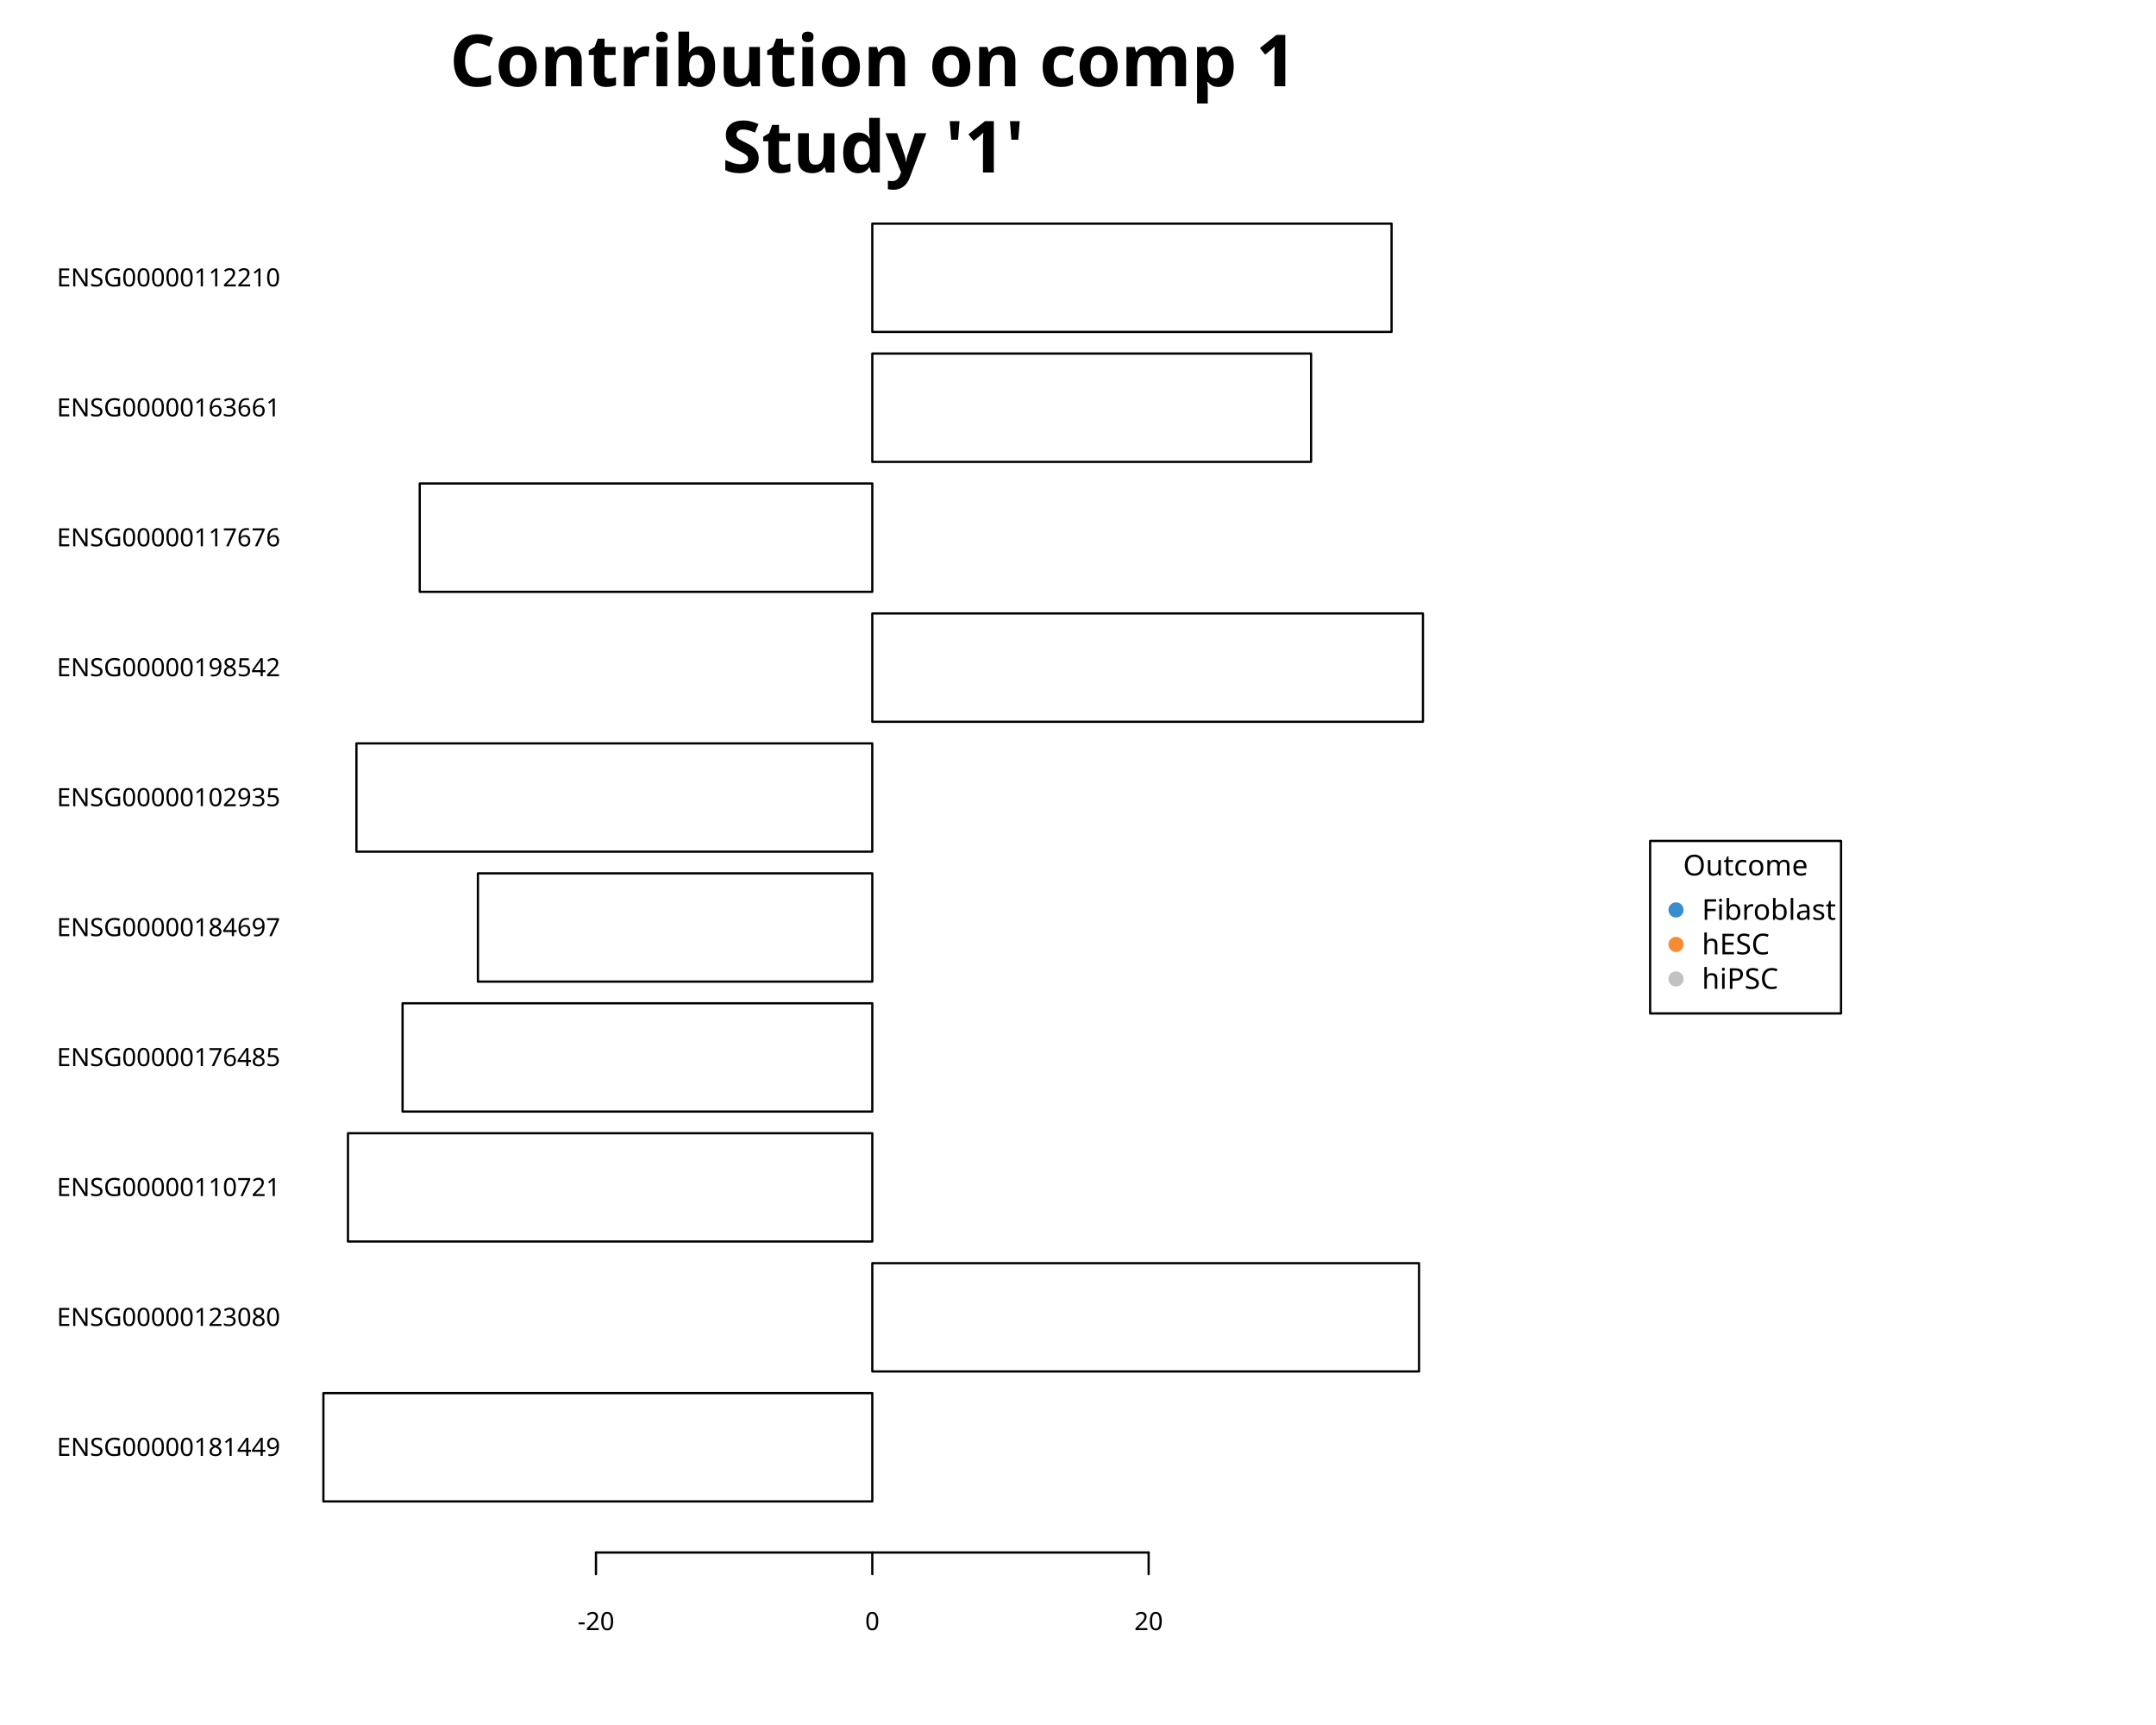
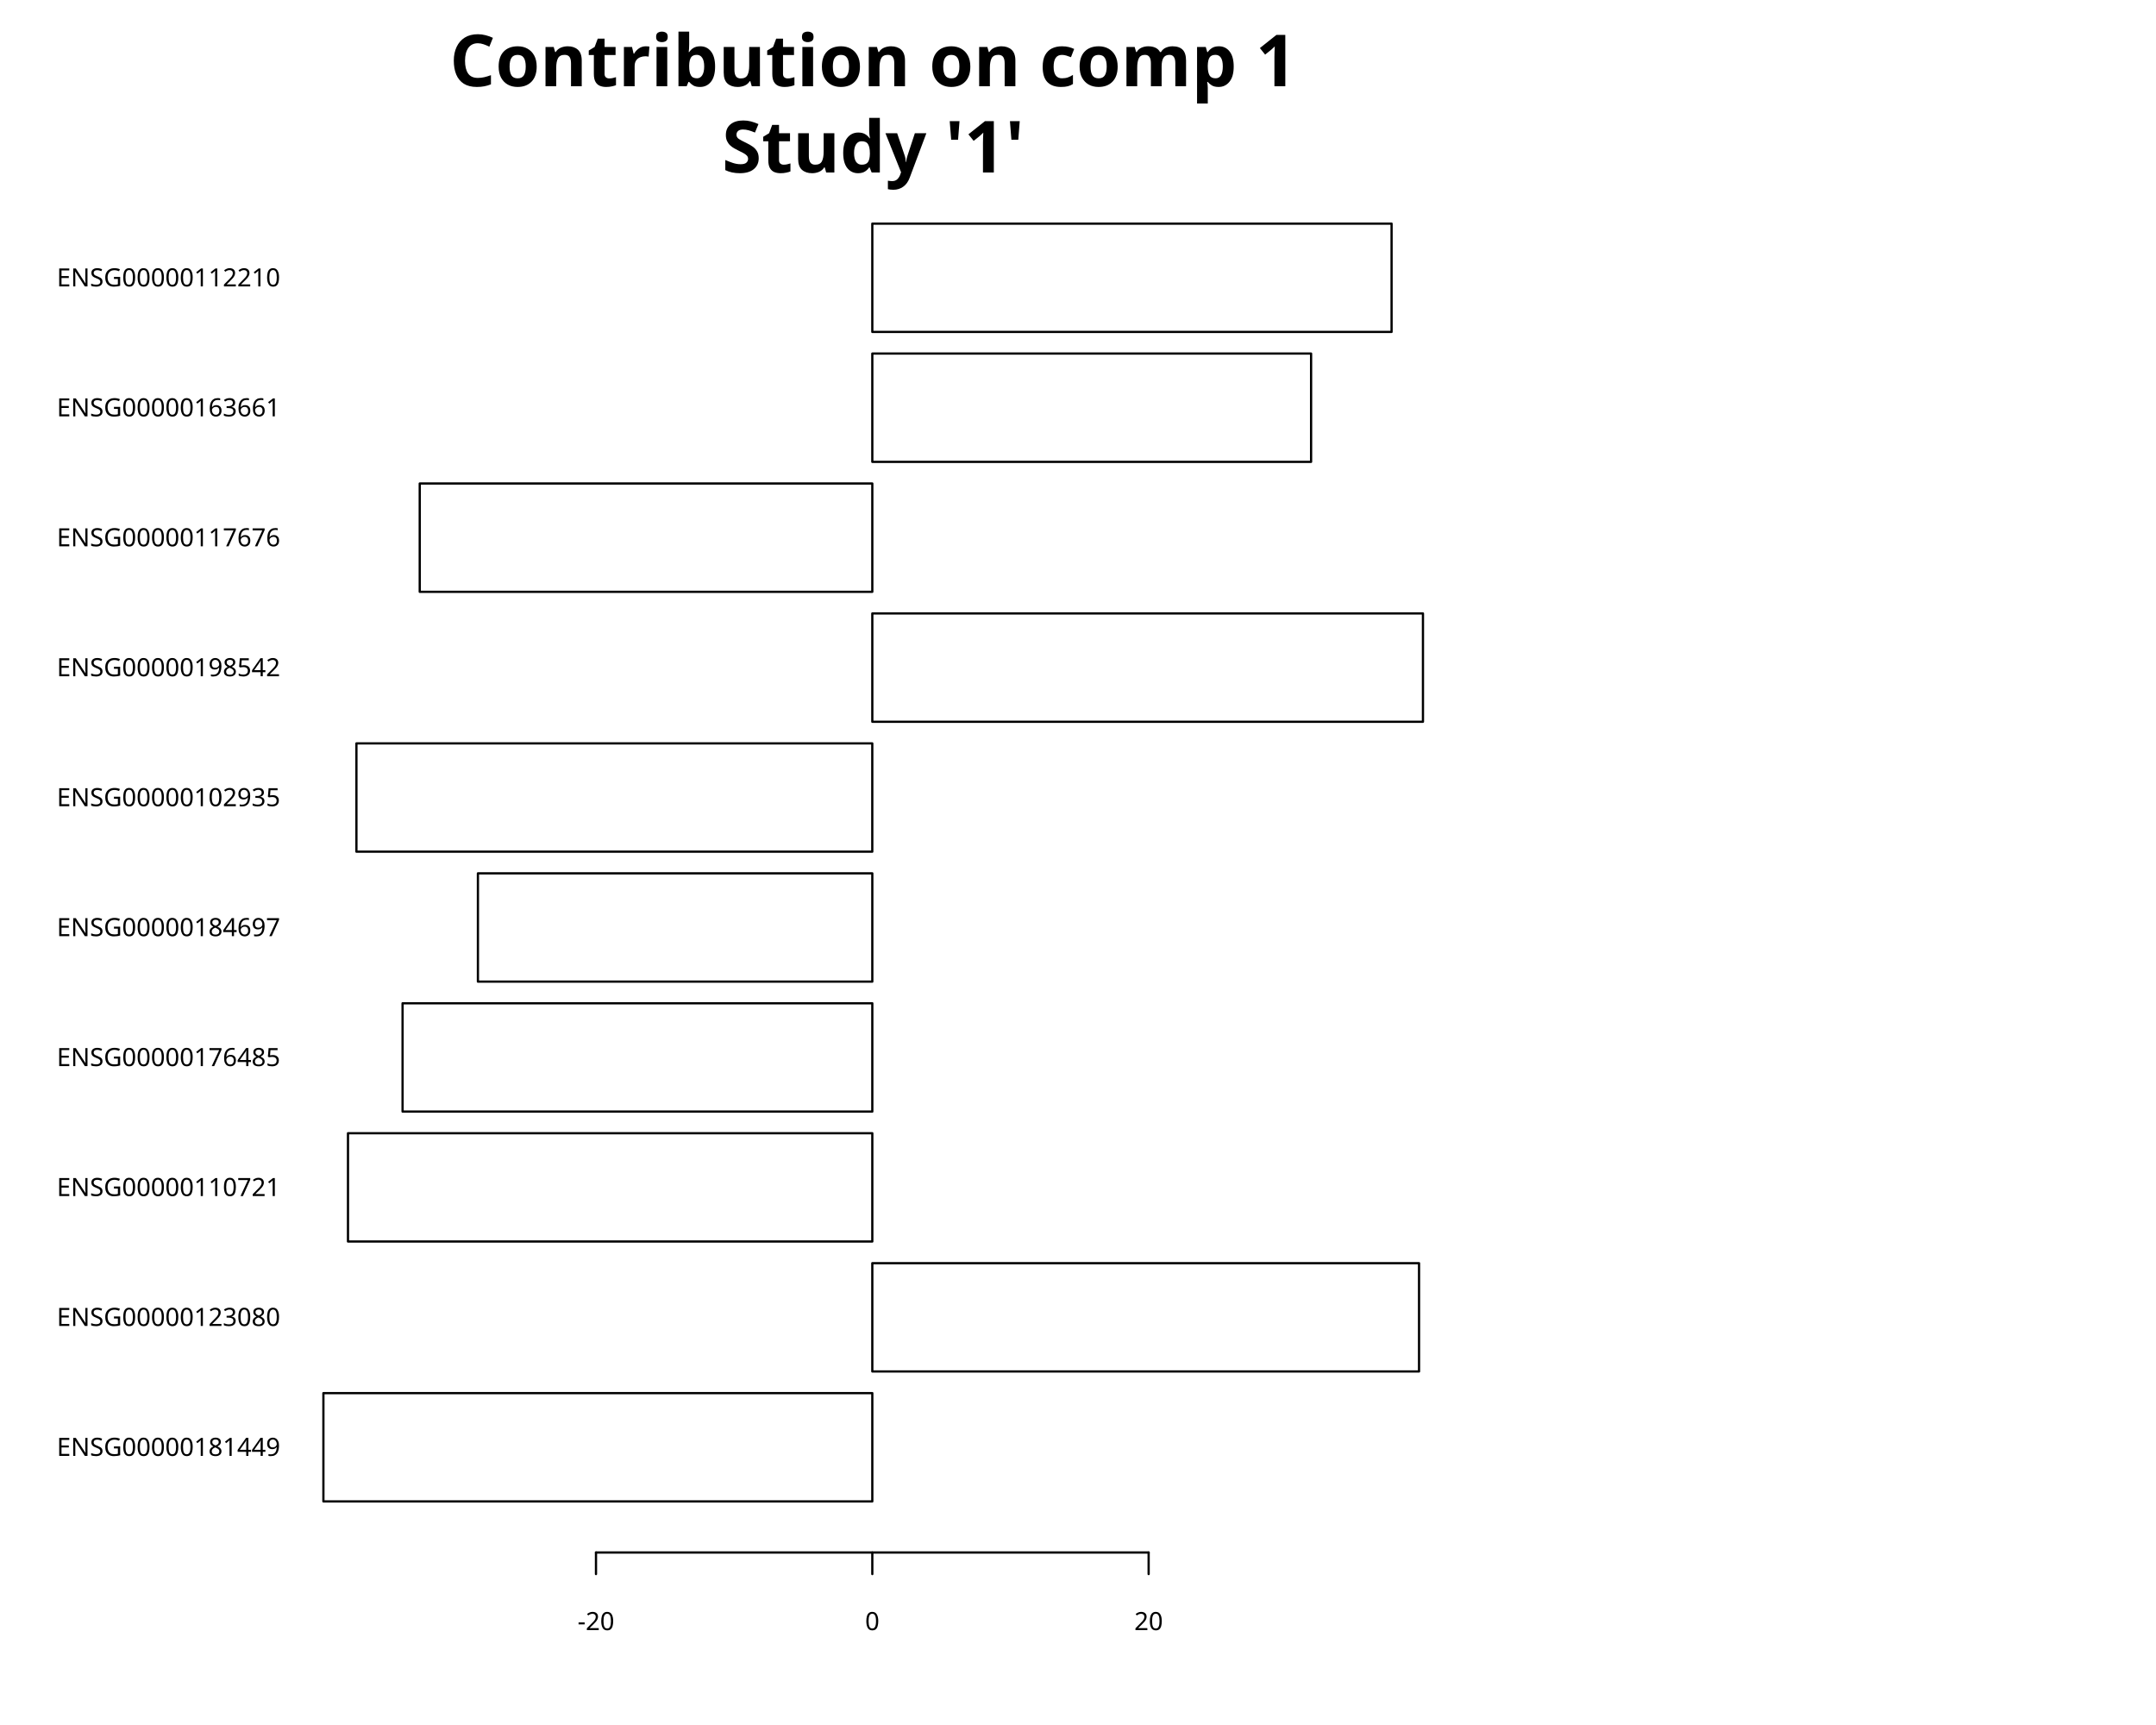
<svg xmlns="http://www.w3.org/2000/svg" class="svglite" data-engine-version="2.0" width="720.00pt" height="576.00pt" viewBox="0 0 720.00 576.00">
  <defs>
    <style type="text/css">
    .svglite line, .svglite polyline, .svglite polygon, .svglite path, .svglite rect, .svglite circle {
      fill: none;
      stroke: #000000;
      stroke-linecap: round;
      stroke-linejoin: round;
      stroke-miterlimit: 10.00;
    }
  </style>
  </defs>
  <rect width="100%" height="100%" style="stroke: none; fill: #FFFFFF;" />
  <defs>
    <clipPath id="cpMC4wMHw3MjAuMDB8MC4wMHw1NzYuMDA=">
      <rect x="0.00" y="0.00" width="720.00" height="576.00" />
    </clipPath>
  </defs>
  <g clip-path="url(#cpMC4wMHw3MjAuMDB8MC4wMHw1NzYuMDA=)">
</g>
  <defs>
    <clipPath id="cpMC4wMHw1MDQuMDB8MC4wMHw1NzYuMDA=">
      <rect x="0.00" y="0.00" width="504.00" height="576.00" />
    </clipPath>
  </defs>
  <g clip-path="url(#cpMC4wMHw1MDQuMDB8MC4wMHw1NzYuMDA=)">
    <rect x="108.00" y="465.18" width="183.31" height="36.16" style="stroke-width: 0.75; fill: #FFFFFF;" />
    <rect x="291.31" y="421.79" width="182.58" height="36.16" style="stroke-width: 0.75; fill: #FFFFFF;" />
    <rect x="116.21" y="378.40" width="175.10" height="36.16" style="stroke-width: 0.75; fill: #FFFFFF;" />
    <rect x="134.44" y="335.01" width="156.87" height="36.16" style="stroke-width: 0.75; fill: #FFFFFF;" />
    <rect x="159.60" y="291.62" width="131.71" height="36.16" style="stroke-width: 0.75; fill: #FFFFFF;" />
    <rect x="119.03" y="248.23" width="172.27" height="36.16" style="stroke-width: 0.75; fill: #FFFFFF;" />
    <rect x="291.31" y="204.84" width="183.89" height="36.16" style="stroke-width: 0.75; fill: #FFFFFF;" />
    <rect x="140.17" y="161.45" width="151.14" height="36.16" style="stroke-width: 0.75; fill: #FFFFFF;" />
    <rect x="291.31" y="118.06" width="146.53" height="36.16" style="stroke-width: 0.75; fill: #FFFFFF;" />
    <rect x="291.31" y="74.67" width="173.41" height="36.16" style="stroke-width: 0.75; fill: #FFFFFF;" />
  </g>
  <g clip-path="url(#cpMC4wMHw3MjAuMDB8MC4wMHw1NzYuMDA=)">
    <text x="93.60" y="486.14" text-anchor="end" style="font-size: 8.40px; font-family: sans;" textLength="75.21px" lengthAdjust="spacingAndGlyphs">ENSG00000181449</text>
    <text x="93.60" y="442.75" text-anchor="end" style="font-size: 8.40px; font-family: sans;" textLength="75.21px" lengthAdjust="spacingAndGlyphs">ENSG00000123080</text>
    <text x="93.60" y="399.37" text-anchor="end" style="font-size: 8.40px; font-family: sans;" textLength="75.21px" lengthAdjust="spacingAndGlyphs">ENSG00000110721</text>
    <text x="93.60" y="355.98" text-anchor="end" style="font-size: 8.40px; font-family: sans;" textLength="75.21px" lengthAdjust="spacingAndGlyphs">ENSG00000176485</text>
    <text x="93.60" y="312.59" text-anchor="end" style="font-size: 8.40px; font-family: sans;" textLength="75.21px" lengthAdjust="spacingAndGlyphs">ENSG00000184697</text>
    <text x="93.60" y="269.20" text-anchor="end" style="font-size: 8.40px; font-family: sans;" textLength="75.21px" lengthAdjust="spacingAndGlyphs">ENSG00000102935</text>
    <text x="93.60" y="225.81" text-anchor="end" style="font-size: 8.40px; font-family: sans;" textLength="75.21px" lengthAdjust="spacingAndGlyphs">ENSG00000198542</text>
    <text x="93.60" y="182.42" text-anchor="end" style="font-size: 8.40px; font-family: sans;" textLength="75.21px" lengthAdjust="spacingAndGlyphs">ENSG00000117676</text>
    <text x="93.60" y="139.03" text-anchor="end" style="font-size: 8.40px; font-family: sans;" textLength="75.21px" lengthAdjust="spacingAndGlyphs">ENSG00000163661</text>
    <text x="93.60" y="95.64" text-anchor="end" style="font-size: 8.40px; font-family: sans;" textLength="75.21px" lengthAdjust="spacingAndGlyphs">ENSG00000112210</text>
    <line x1="199.03" y1="518.40" x2="383.59" y2="518.40" style="stroke-width: 0.75;" />
    <line x1="199.03" y1="518.40" x2="199.03" y2="525.60" style="stroke-width: 0.75;" />
    <line x1="291.31" y1="518.40" x2="291.31" y2="525.60" style="stroke-width: 0.75;" />
    <line x1="383.59" y1="518.40" x2="383.59" y2="525.60" style="stroke-width: 0.75;" />
    <text x="199.03" y="544.32" text-anchor="middle" style="font-size: 8.40px; font-family: sans;" textLength="12.14px" lengthAdjust="spacingAndGlyphs">-20</text>
    <text x="291.31" y="544.32" text-anchor="middle" style="font-size: 8.40px; font-family: sans;" textLength="4.67px" lengthAdjust="spacingAndGlyphs">0</text>
    <text x="383.59" y="544.32" text-anchor="middle" style="font-size: 8.40px; font-family: sans;" textLength="9.34px" lengthAdjust="spacingAndGlyphs">20</text>
  </g>
  <g clip-path="url(#cpMC4wMHw1MDQuMDB8MC4wMHw1NzYuMDA=)">
    <text x="291.60" y="28.80" text-anchor="middle" style="font-size: 24.00px; font-weight: bold; font-family: sans;" textLength="248.17px" lengthAdjust="spacingAndGlyphs">Contribution on comp 1</text>
    <text x="291.60" y="57.60" text-anchor="middle" style="font-size: 24.00px; font-weight: bold; font-family: sans;" textLength="90.56px" lengthAdjust="spacingAndGlyphs">Study '1'</text>
  </g>
  <defs>
-     <clipPath id="cpNTA1LjQ0fDY3NS4zNnw1OS4wNHw1MDIuNTY=">
-       <rect x="505.44" y="59.04" width="169.92" height="443.52" />
-     </clipPath>
-   </defs>
-   <g clip-path="url(#cpNTA1LjQ0fDY3NS4zNnw1OS4wNHw1MDIuNTY=)">
-     <rect x="551.07" y="280.80" width="63.75" height="57.60" style="stroke-width: 0.75; fill: #FFFFFF;" />
-     <circle cx="559.71" cy="303.84" r="2.16" style="stroke-width: 0.75; stroke: #388ECC; fill: #388ECC;" />
-     <circle cx="559.71" cy="315.36" r="2.16" style="stroke-width: 0.75; stroke: #F68B33; fill: #F68B33;" />
-     <circle cx="559.71" cy="326.88" r="2.16" style="stroke-width: 0.75; stroke: #C2C2C2; fill: #C2C2C2;" />
-     <text x="582.94" y="292.32" text-anchor="middle" style="font-size: 9.60px; font-family: sans;" textLength="38.96px" lengthAdjust="spacingAndGlyphs">Outcome</text>
-     <text x="568.35" y="307.14" style="font-size: 9.60px; font-family: sans;" textLength="42.15px" lengthAdjust="spacingAndGlyphs">Fibroblast</text>
-     <text x="568.35" y="318.66" style="font-size: 9.60px; font-family: sans;" textLength="25.08px" lengthAdjust="spacingAndGlyphs">hESC</text>
-     <text x="568.35" y="330.18" style="font-size: 9.60px; font-family: sans;" textLength="27.22px" lengthAdjust="spacingAndGlyphs">hiPSC</text>
-   </g>
-   <defs>
    <clipPath id="cpNTkuMDR8Njg5Ljc2fDU5LjA0fDUwMi41Ng==">
      <rect x="59.04" y="59.04" width="630.72" height="443.52" />
    </clipPath>
  </defs>
  <g clip-path="url(#cpNTkuMDR8Njg5Ljc2fDU5LjA0fDUwMi41Ng==)">
</g>
</svg>
